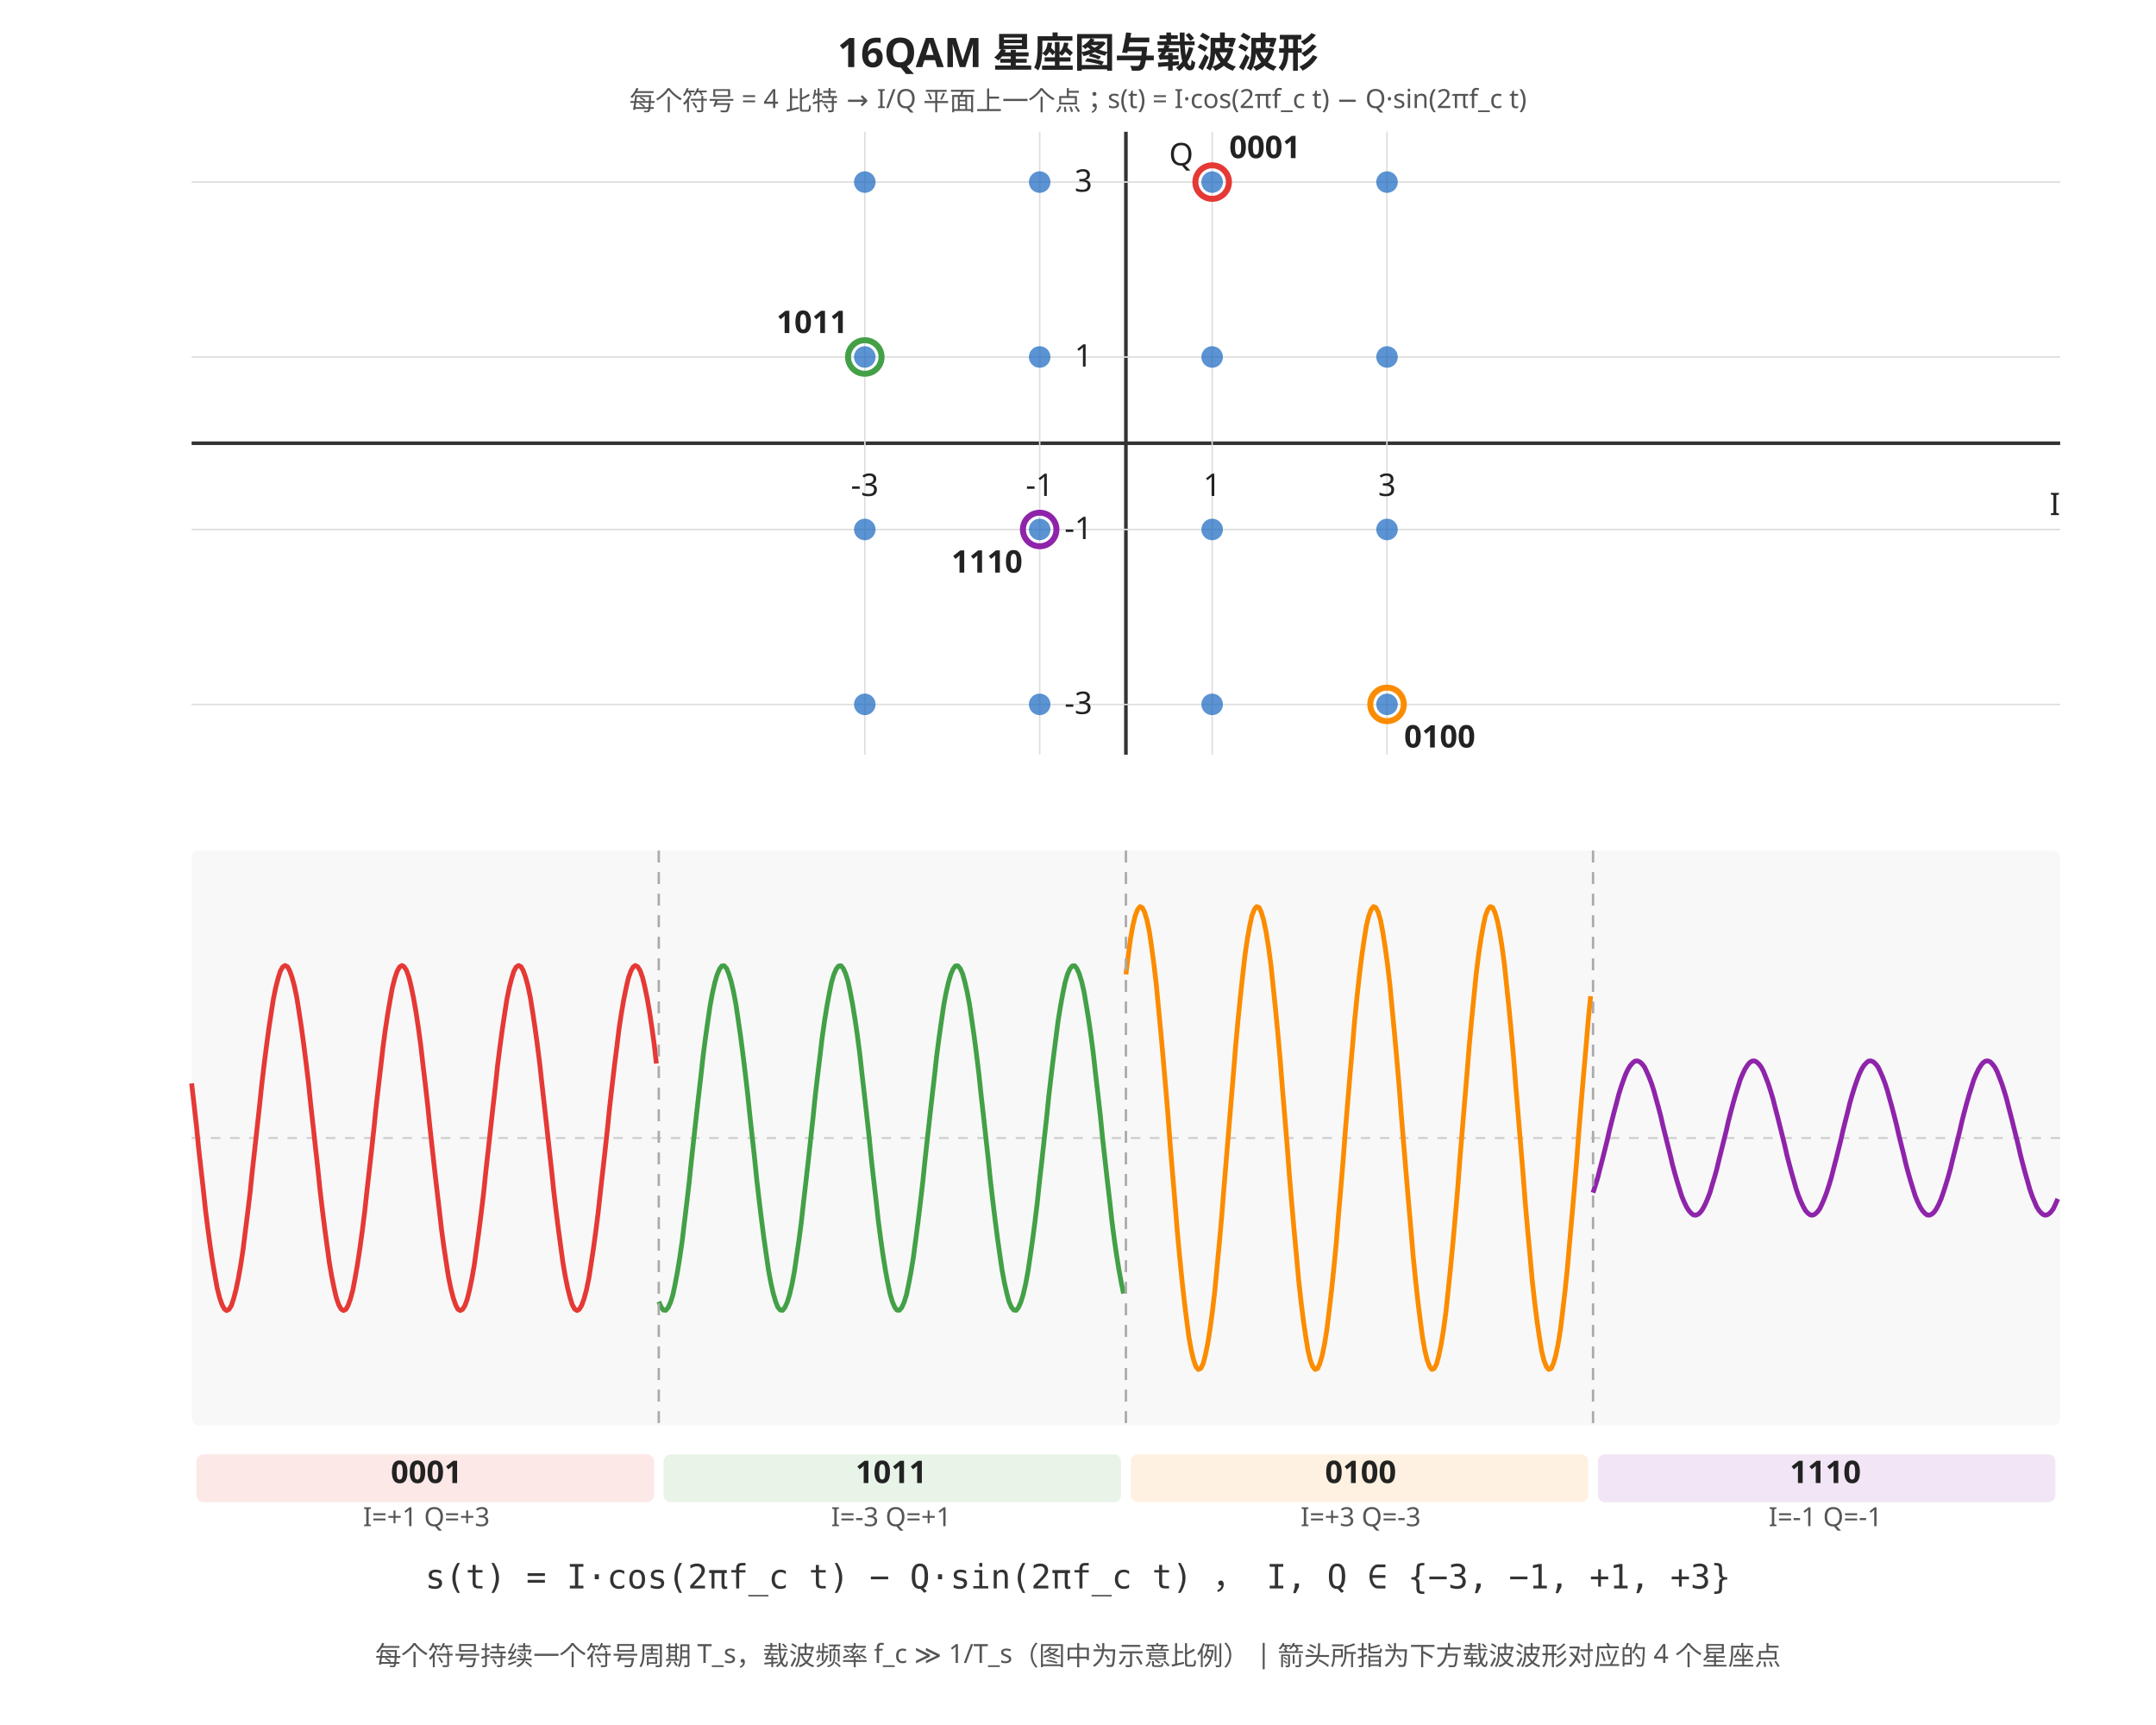
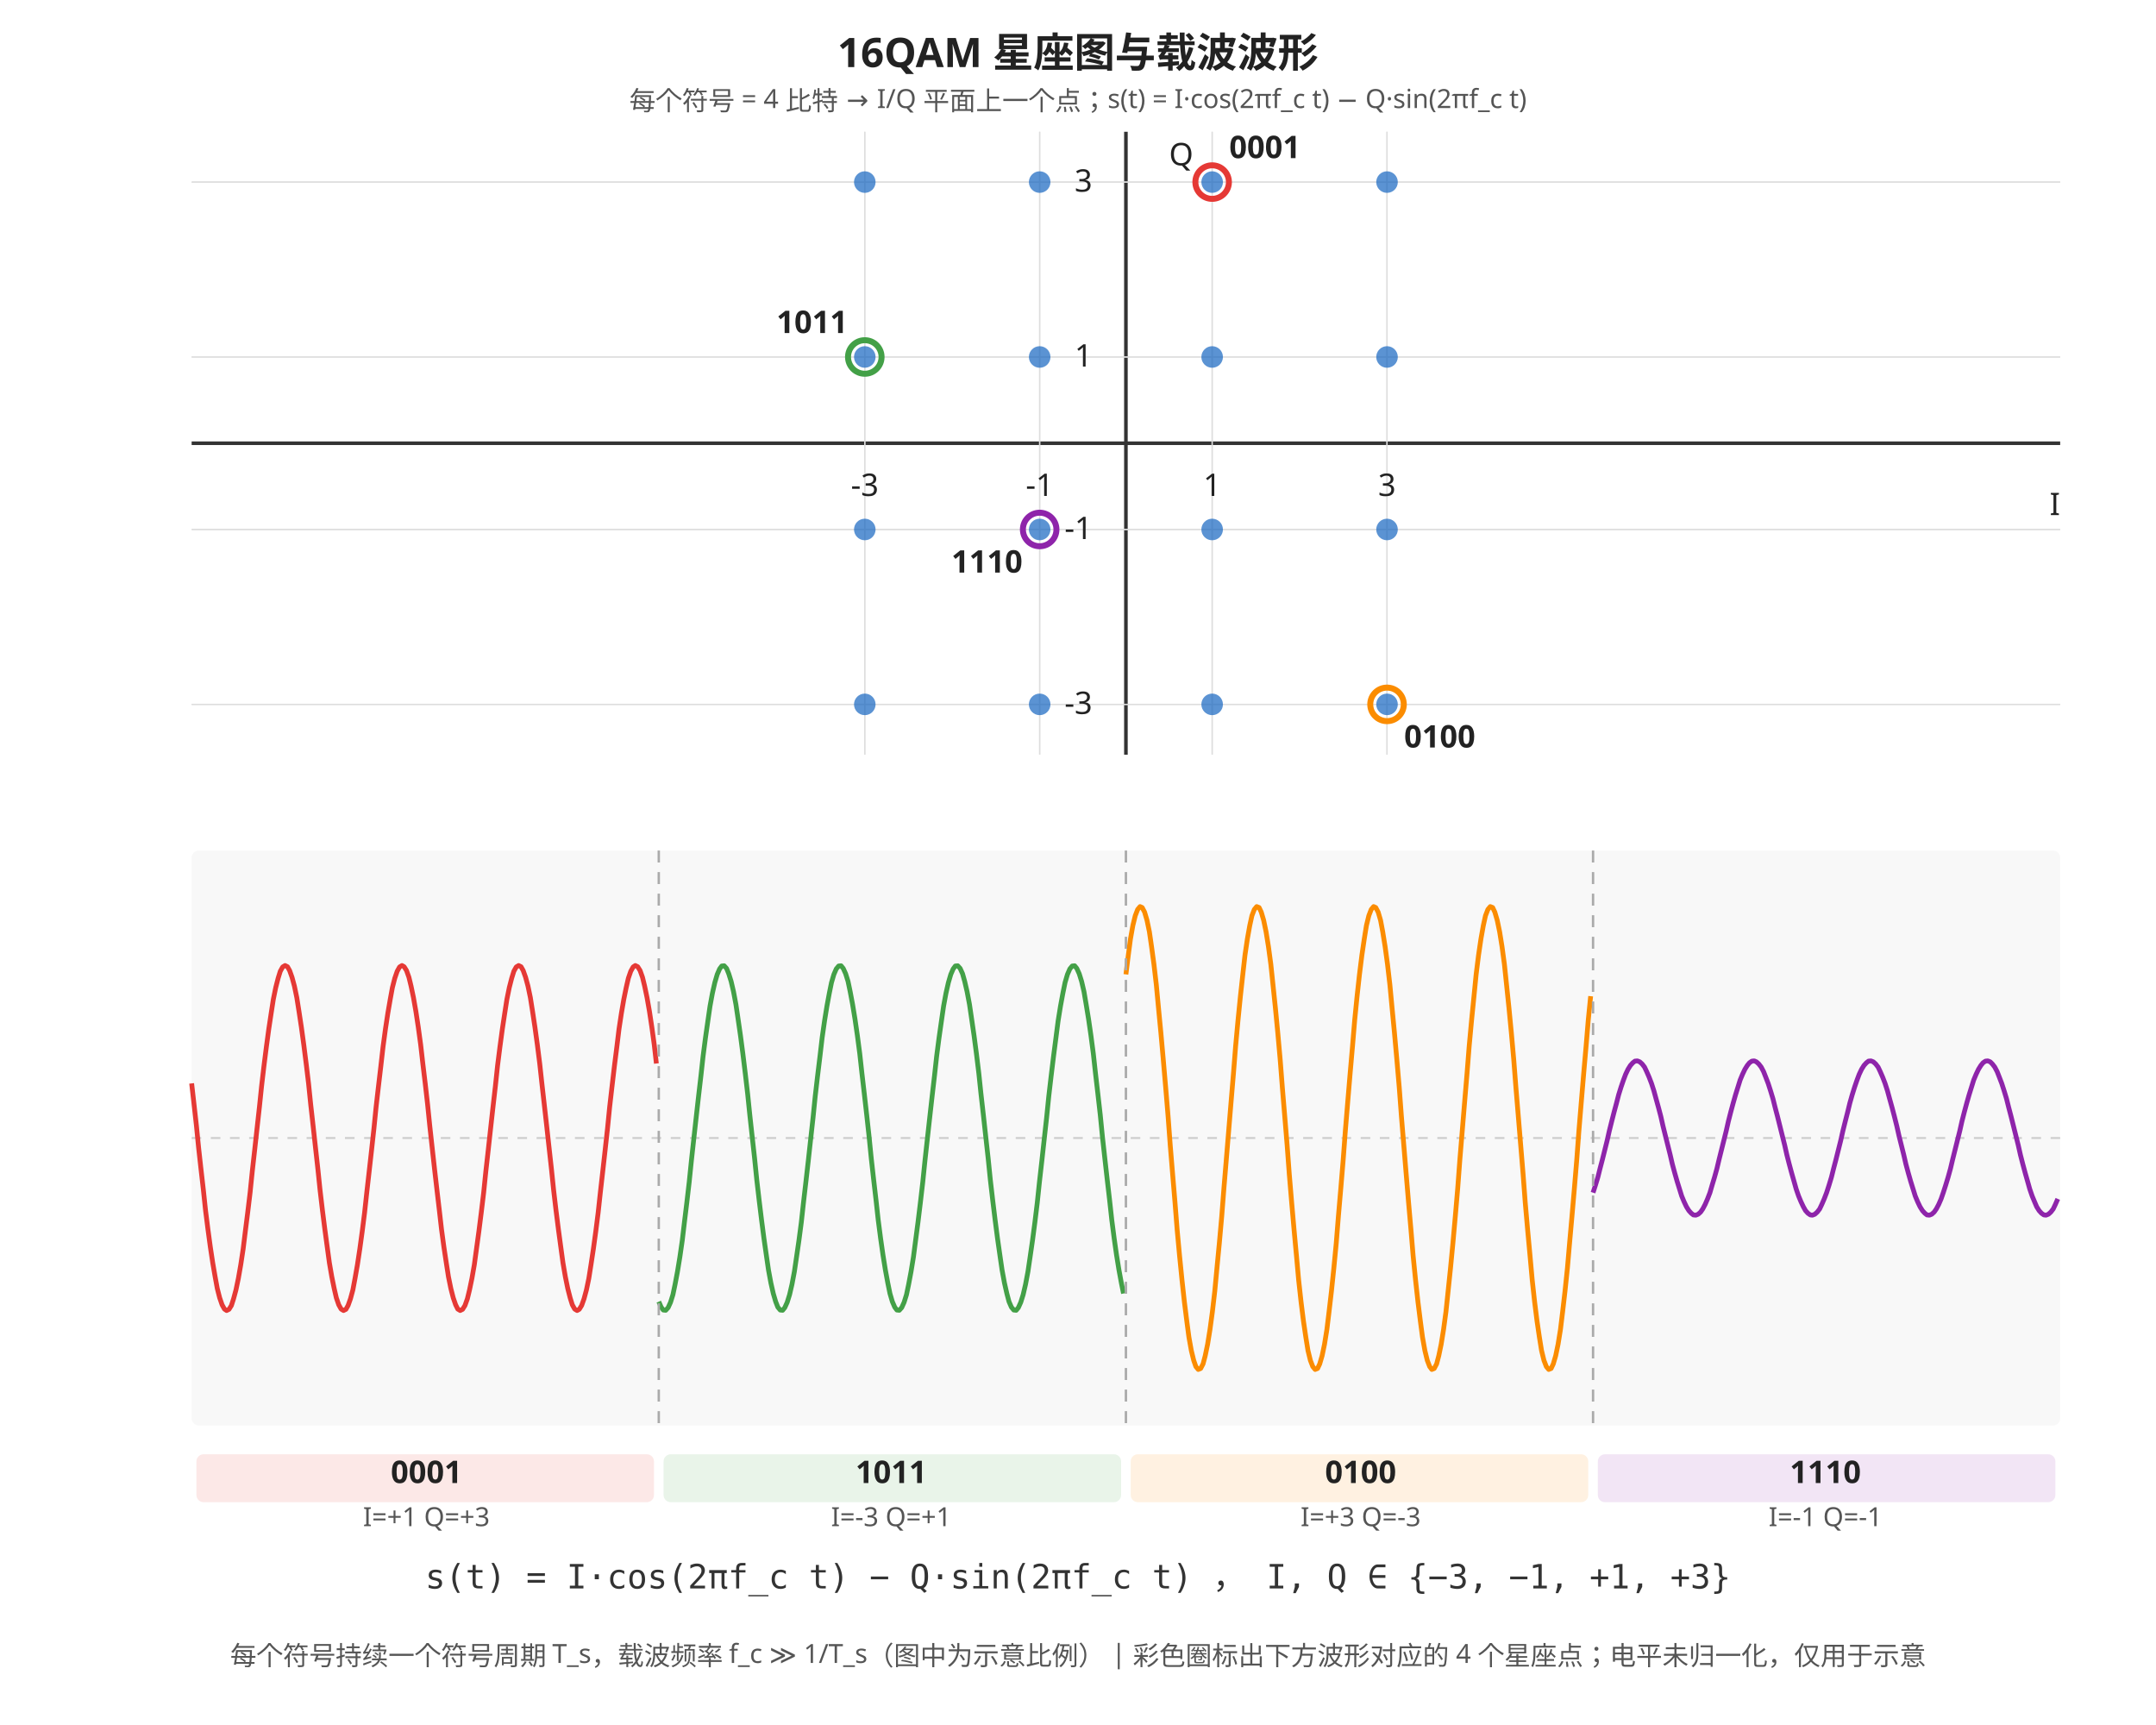
<svg xmlns="http://www.w3.org/2000/svg" viewBox="0 0 900 720" width="900" height="720">
  <rect width="900" height="720" fill="white" />
  <style>
.t { font-family: sans-serif; fill: #222; }
.t13 { font-size: 13px; } .t14 { font-size: 14px; } .t17 { font-size: 17px; font-weight: bold; }
.t11 { font-size: 11px; fill: #555; }
.t-mono { font-family: monospace; font-size: 14px; fill: #333; }
.axis { stroke: #333; stroke-width: 1.5; fill: none; }
.grid { stroke: #ddd; stroke-width: 0.5; }
.bound { stroke: #aaa; stroke-width: 1; stroke-dasharray: 5,4; }
</style>
  <text x="450.0" y="28" text-anchor="middle" class="t t17">16QAM 星座图与载波波形</text>
  <text x="450.0" y="46" text-anchor="middle" class="t t11">每个符号 = 4 比特 → I/Q 平面上一个点；s(t) = I·cos(2πf_c t) − Q·sin(2πf_c t)</text>
  <line x1="80" y1="185.0" x2="860" y2="185.0" class="axis" />
  <line x1="470.0" y1="55" x2="470.0" y2="315" class="axis" />
  <line x1="361" y1="55" x2="361" y2="315" class="grid" />
  <line x1="80" y1="294" x2="860" y2="294" class="grid" />
  <line x1="434" y1="55" x2="434" y2="315" class="grid" />
  <line x1="80" y1="221" x2="860" y2="221" class="grid" />
  <line x1="506" y1="55" x2="506" y2="315" class="grid" />
  <line x1="80" y1="149" x2="860" y2="149" class="grid" />
  <line x1="579" y1="55" x2="579" y2="315" class="grid" />
  <line x1="80" y1="76" x2="860" y2="76" class="grid" />
  <line x1="361" y1="55" x2="361" y2="315" class="grid" />
  <line x1="80" y1="294" x2="860" y2="294" class="grid" />
  <line x1="434" y1="55" x2="434" y2="315" class="grid" />
  <line x1="80" y1="221" x2="860" y2="221" class="grid" />
  <line x1="506" y1="55" x2="506" y2="315" class="grid" />
  <line x1="80" y1="149" x2="860" y2="149" class="grid" />
  <line x1="579" y1="55" x2="579" y2="315" class="grid" />
  <line x1="80" y1="76" x2="860" y2="76" class="grid" />
  <text x="860" y="215.0" text-anchor="end" class="t t13">I</text>
  <text x="488.0" y="69" class="t t13">Q</text>
  <text x="361" y="207.0" text-anchor="middle" class="t t13">-3</text>
  <text x="434" y="207.0" text-anchor="middle" class="t t13">-1</text>
  <text x="506" y="207.0" text-anchor="middle" class="t t13">1</text>
  <text x="579" y="207.0" text-anchor="middle" class="t t13">3</text>
  <text x="456.0" y="298" text-anchor="end" class="t t13">-3</text>
  <text x="456.0" y="225" text-anchor="end" class="t t13">-1</text>
  <text x="456.0" y="153" text-anchor="end" class="t t13">1</text>
  <text x="456.0" y="80" text-anchor="end" class="t t13">3</text>
  <circle cx="361" cy="294" r="4.5" fill="#1565C0" opacity="0.7" />
  <circle cx="361" cy="221" r="4.5" fill="#1565C0" opacity="0.7" />
  <circle cx="361" cy="149" r="4.5" fill="#1565C0" opacity="0.7" />
  <circle cx="361" cy="76" r="4.5" fill="#1565C0" opacity="0.7" />
  <circle cx="434" cy="294" r="4.5" fill="#1565C0" opacity="0.7" />
  <circle cx="434" cy="221" r="4.5" fill="#1565C0" opacity="0.7" />
  <circle cx="434" cy="149" r="4.5" fill="#1565C0" opacity="0.7" />
  <circle cx="434" cy="76" r="4.5" fill="#1565C0" opacity="0.7" />
  <circle cx="506" cy="294" r="4.5" fill="#1565C0" opacity="0.7" />
  <circle cx="506" cy="221" r="4.5" fill="#1565C0" opacity="0.7" />
  <circle cx="506" cy="149" r="4.5" fill="#1565C0" opacity="0.7" />
  <circle cx="506" cy="76" r="4.5" fill="#1565C0" opacity="0.7" />
  <circle cx="579" cy="294" r="4.5" fill="#1565C0" opacity="0.7" />
  <circle cx="579" cy="221" r="4.5" fill="#1565C0" opacity="0.7" />
  <circle cx="579" cy="149" r="4.5" fill="#1565C0" opacity="0.7" />
  <circle cx="579" cy="76" r="4.5" fill="#1565C0" opacity="0.7" />
  <circle cx="506" cy="76" r="7" fill="none" stroke="#E53935" stroke-width="2.5" />
  <text x="528" y="66" text-anchor="middle" class="t t13" fill="#E53935" font-weight="bold">0001</text>
  <circle cx="361" cy="149" r="7" fill="none" stroke="#43A047" stroke-width="2.5" />
  <text x="339" y="139" text-anchor="middle" class="t t13" fill="#43A047" font-weight="bold">1011</text>
  <circle cx="579" cy="294" r="7" fill="none" stroke="#FB8C00" stroke-width="2.5" />
  <text x="601" y="312" text-anchor="middle" class="t t13" fill="#FB8C00" font-weight="bold">0100</text>
  <circle cx="434" cy="221" r="7" fill="none" stroke="#8E24AA" stroke-width="2.5" />
  <text x="412" y="239" text-anchor="middle" class="t t13" fill="#8E24AA" font-weight="bold">1110</text>
  <rect x="80" y="355" width="780" height="240" fill="#F8F8F8" rx="3" />
  <line x1="80" y1="475.0" x2="860" y2="475.0" stroke="#ccc" stroke-width="0.8" stroke-dasharray="4,4" />
  <path d="M80.0,452.2 L81.0,461.0 L82.0,469.9 L82.9,479.0 L83.9,488.0 L84.9,496.7 L85.8,505.2 L86.8,513.1 L87.8,520.5 L88.8,527.1 L89.8,532.9 L90.7,537.8 L91.7,541.7 L92.7,544.6 L93.7,546.4 L94.6,547.0 L95.6,546.5 L96.6,544.9 L97.5,542.1 L98.5,538.4 L99.5,533.6 L100.5,527.9 L101.5,521.3 L102.4,514.0 L103.4,506.1 L104.4,497.8 L105.3,489.0 L106.3,480.1 L107.3,471.0 L108.3,462.0 L109.2,453.3 L110.2,444.8 L111.2,436.9 L112.2,429.5 L113.2,422.9 L114.1,417.1 L115.1,412.2 L116.1,408.3 L117.0,405.4 L118.0,403.6 L119.0,403.0 L120.0,403.5 L120.9,405.1 L121.9,407.9 L122.9,411.6 L123.9,416.4 L124.8,422.1 L125.8,428.7 L126.8,436.0 L127.8,443.9 L128.8,452.2 L129.7,461.0 L130.7,469.9 L131.7,479.0 L132.7,488.0 L133.6,496.7 L134.6,505.2 L135.6,513.1 L136.6,520.5 L137.5,527.1 L138.5,532.9 L139.5,537.8 L140.4,541.7 L141.4,544.6 L142.4,546.4 L143.4,547.0 L144.4,546.5 L145.3,544.9 L146.3,542.1 L147.3,538.4 L148.2,533.6 L149.2,527.9 L150.2,521.3 L151.2,514.0 L152.2,506.1 L153.1,497.8 L154.1,489.0 L155.1,480.1 L156.1,471.0 L157.0,462.0 L158.0,453.3 L159.0,444.8 L159.9,436.9 L160.9,429.5 L161.9,422.9 L162.9,417.1 L163.8,412.2 L164.8,408.3 L165.8,405.4 L166.8,403.6 L167.8,403.0 L168.7,403.5 L169.7,405.1 L170.7,407.9 L171.6,411.6 L172.6,416.4 L173.6,422.1 L174.6,428.7 L175.6,436.0 L176.5,443.9 L177.5,452.2 L178.5,461.0 L179.4,469.9 L180.4,479.0 L181.4,488.0 L182.4,496.7 L183.4,505.2 L184.3,513.1 L185.3,520.5 L186.3,527.1 L187.2,532.9 L188.2,537.8 L189.2,541.7 L190.2,544.6 L191.1,546.4 L192.1,547.0 L193.1,546.5 L194.1,544.9 L195.1,542.1 L196.0,538.4 L197.0,533.6 L198.0,527.9 L198.9,521.3 L199.9,514.0 L200.9,506.1 L201.9,497.8 L202.8,489.0 L203.8,480.1 L204.8,471.0 L205.8,462.0 L206.8,453.3 L207.7,444.8 L208.7,436.9 L209.7,429.5 L210.7,422.9 L211.6,417.1 L212.6,412.2 L213.6,408.3 L214.5,405.4 L215.5,403.6 L216.5,403.0 L217.5,403.5 L218.4,405.1 L219.4,407.9 L220.4,411.6 L221.4,416.4 L222.3,422.1 L223.3,428.7 L224.3,436.0 L225.3,443.9 L226.2,452.2 L227.2,461.0 L228.2,469.9 L229.2,479.0 L230.2,488.0 L231.1,496.7 L232.1,505.2 L233.1,513.1 L234.1,520.5 L235.0,527.1 L236.0,532.9 L237.0,537.8 L238.0,541.7 L238.9,544.6 L239.9,546.4 L240.9,547.0 L241.8,546.5 L242.8,544.9 L243.8,542.1 L244.8,538.4 L245.8,533.6 L246.7,527.9 L247.7,521.3 L248.7,514.0 L249.7,506.1 L250.6,497.8 L251.6,489.0 L252.6,480.1 L253.6,471.0 L254.5,462.0 L255.5,453.3 L256.5,444.8 L257.5,436.9 L258.4,429.5 L259.4,422.9 L260.4,417.1 L261.4,412.2 L262.3,408.3 L263.3,405.4 L264.3,403.6 L265.2,403.0 L266.2,403.5 L267.2,405.1 L268.2,407.9 L269.1,411.6 L270.1,416.4 L271.1,422.1 L272.1,428.7 L273.1,436.0 L274.0,443.9" fill="none" stroke="#E53935" stroke-width="2" stroke-linejoin="round" />
  <path d="M275.0,543.3 L276.0,545.6 L276.9,546.8 L277.9,546.9 L278.9,545.8 L279.9,543.6 L280.9,540.4 L281.8,536.1 L282.8,530.8 L283.8,524.7 L284.8,517.8 L285.7,510.2 L286.7,502.0 L287.7,493.4 L288.6,484.6 L289.6,475.5 L290.6,466.5 L291.6,457.6 L292.6,449.0 L293.5,440.8 L294.5,433.1 L295.5,426.1 L296.4,419.9 L297.4,414.5 L298.4,410.1 L299.4,406.7 L300.4,404.4 L301.3,403.2 L302.3,403.1 L303.3,404.2 L304.2,406.4 L305.2,409.6 L306.2,413.9 L307.2,419.2 L308.1,425.3 L309.1,432.2 L310.1,439.8 L311.1,448.0 L312.1,456.6 L313.0,465.4 L314.0,474.5 L315.0,483.5 L315.9,492.4 L316.9,501.0 L317.9,509.2 L318.9,516.9 L319.9,523.9 L320.8,530.1 L321.8,535.5 L322.8,539.9 L323.8,543.3 L324.7,545.6 L325.7,546.8 L326.7,546.9 L327.6,545.8 L328.6,543.6 L329.6,540.4 L330.6,536.1 L331.6,530.8 L332.5,524.7 L333.5,517.8 L334.5,510.2 L335.4,502.0 L336.4,493.4 L337.4,484.6 L338.4,475.5 L339.4,466.5 L340.3,457.6 L341.3,449.0 L342.3,440.8 L343.2,433.1 L344.2,426.1 L345.2,419.9 L346.2,414.5 L347.1,410.1 L348.1,406.7 L349.1,404.4 L350.1,403.2 L351.1,403.1 L352.0,404.2 L353.0,406.4 L354.0,409.6 L354.9,413.9 L355.9,419.2 L356.9,425.3 L357.9,432.2 L358.9,439.8 L359.8,448.0 L360.8,456.6 L361.8,465.4 L362.8,474.5 L363.7,483.5 L364.7,492.4 L365.7,501.0 L366.6,509.2 L367.6,516.9 L368.6,523.9 L369.6,530.1 L370.6,535.5 L371.5,539.9 L372.5,543.3 L373.5,545.6 L374.4,546.8 L375.4,546.9 L376.4,545.8 L377.4,543.6 L378.4,540.4 L379.3,536.1 L380.3,530.8 L381.3,524.7 L382.2,517.8 L383.2,510.2 L384.2,502.0 L385.2,493.4 L386.1,484.6 L387.1,475.5 L388.1,466.5 L389.1,457.6 L390.1,449.0 L391.0,440.8 L392.0,433.1 L393.0,426.1 L393.9,419.9 L394.9,414.5 L395.9,410.1 L396.9,406.7 L397.9,404.4 L398.8,403.2 L399.8,403.1 L400.8,404.2 L401.8,406.4 L402.7,409.6 L403.7,413.9 L404.7,419.2 L405.6,425.3 L406.6,432.2 L407.6,439.8 L408.6,448.0 L409.5,456.6 L410.5,465.4 L411.5,474.5 L412.5,483.5 L413.4,492.4 L414.4,501.0 L415.4,509.2 L416.4,516.9 L417.4,523.9 L418.3,530.1 L419.3,535.5 L420.3,539.9 L421.2,543.3 L422.2,545.6 L423.2,546.8 L424.2,546.9 L425.1,545.8 L426.1,543.6 L427.1,540.4 L428.1,536.1 L429.1,530.8 L430.0,524.7 L431.0,517.8 L432.0,510.2 L433.0,502.0 L433.9,493.4 L434.9,484.6 L435.9,475.5 L436.9,466.5 L437.8,457.6 L438.8,449.0 L439.8,440.8 L440.8,433.1 L441.7,426.1 L442.7,419.9 L443.7,414.5 L444.6,410.1 L445.6,406.7 L446.6,404.4 L447.6,403.2 L448.6,403.1 L449.5,404.2 L450.5,406.4 L451.5,409.6 L452.5,413.9 L453.4,419.2 L454.4,425.3 L455.4,432.2 L456.4,439.8 L457.3,448.0 L458.3,456.6 L459.3,465.4 L460.2,474.5 L461.2,483.5 L462.2,492.4 L463.2,501.0 L464.1,509.2 L465.1,516.9 L466.1,523.9 L467.1,530.1 L468.1,535.5 L469.0,539.9" fill="none" stroke="#43A047" stroke-width="2" stroke-linejoin="round" />
  <path d="M470.0,406.7 L471.0,398.7 L471.9,391.9 L472.9,386.3 L473.9,382.2 L474.9,379.6 L475.9,378.4 L476.8,378.8 L477.8,380.7 L478.8,384.1 L479.8,388.9 L480.7,395.1 L481.7,402.5 L482.7,411.1 L483.6,420.7 L484.6,431.1 L485.6,442.3 L486.6,453.9 L487.6,465.9 L488.5,478.0 L489.5,490.1 L490.5,502.0 L491.4,513.4 L492.4,524.2 L493.4,534.2 L494.4,543.3 L495.4,551.3 L496.3,558.1 L497.3,563.7 L498.3,567.8 L499.2,570.4 L500.2,571.6 L501.2,571.2 L502.2,569.3 L503.1,565.9 L504.1,561.1 L505.1,554.9 L506.1,547.5 L507.1,538.9 L508.0,529.3 L509.0,518.9 L510.0,507.7 L510.9,496.1 L511.9,484.1 L512.9,472.0 L513.9,459.9 L514.9,448.0 L515.8,436.6 L516.8,425.8 L517.8,415.8 L518.8,406.7 L519.7,398.7 L520.7,391.9 L521.7,386.3 L522.6,382.2 L523.6,379.6 L524.6,378.4 L525.6,378.8 L526.5,380.7 L527.5,384.1 L528.5,388.9 L529.5,395.1 L530.5,402.5 L531.4,411.1 L532.4,420.7 L533.4,431.1 L534.4,442.3 L535.3,453.9 L536.3,465.9 L537.3,478.0 L538.2,490.1 L539.2,502.0 L540.2,513.4 L541.2,524.2 L542.1,534.2 L543.1,543.3 L544.1,551.3 L545.1,558.1 L546.0,563.7 L547.0,567.8 L548.0,570.4 L549.0,571.6 L550.0,571.2 L550.9,569.3 L551.9,565.9 L552.9,561.1 L553.9,554.9 L554.8,547.5 L555.8,538.9 L556.8,529.3 L557.8,518.9 L558.7,507.7 L559.7,496.1 L560.7,484.1 L561.6,472.0 L562.6,459.9 L563.6,448.0 L564.6,436.6 L565.5,425.8 L566.5,415.8 L567.5,406.7 L568.5,398.7 L569.5,391.9 L570.4,386.3 L571.4,382.2 L572.4,379.6 L573.4,378.4 L574.3,378.8 L575.3,380.7 L576.3,384.1 L577.2,388.9 L578.2,395.1 L579.2,402.5 L580.2,411.1 L581.1,420.7 L582.1,431.1 L583.1,442.3 L584.1,453.9 L585.0,465.9 L586.0,478.0 L587.0,490.1 L588.0,502.0 L589.0,513.4 L589.9,524.2 L590.9,534.2 L591.9,543.3 L592.9,551.3 L593.8,558.1 L594.8,563.7 L595.8,567.8 L596.8,570.4 L597.7,571.6 L598.7,571.2 L599.7,569.3 L600.6,565.9 L601.6,561.1 L602.6,554.9 L603.6,547.5 L604.5,538.9 L605.5,529.3 L606.5,518.9 L607.5,507.7 L608.5,496.1 L609.4,484.1 L610.4,472.0 L611.4,459.9 L612.4,448.0 L613.3,436.6 L614.3,425.8 L615.3,415.8 L616.2,406.7 L617.2,398.7 L618.2,391.9 L619.2,386.3 L620.1,382.2 L621.1,379.6 L622.1,378.4 L623.1,378.8 L624.0,380.7 L625.0,384.1 L626.0,388.9 L627.0,395.1 L628.0,402.5 L628.9,411.1 L629.9,420.7 L630.9,431.1 L631.9,442.3 L632.8,453.9 L633.8,465.9 L634.8,478.0 L635.8,490.1 L636.7,502.0 L637.7,513.4 L638.7,524.2 L639.6,534.2 L640.6,543.3 L641.6,551.3 L642.6,558.1 L643.5,563.7 L644.5,567.8 L645.5,570.4 L646.5,571.6 L647.5,571.2 L648.4,569.3 L649.4,565.9 L650.4,561.1 L651.4,554.9 L652.3,547.5 L653.3,538.9 L654.3,529.3 L655.2,518.9 L656.2,507.7 L657.2,496.1 L658.2,484.1 L659.1,472.0 L660.1,459.9 L661.1,448.0 L662.1,436.6 L663.0,425.8 L664.0,415.8" fill="none" stroke="#FB8C00" stroke-width="2" stroke-linejoin="round" />
  <path d="M665.0,497.8 L666.0,494.7 L667.0,491.4 L667.9,487.8 L668.9,484.0 L669.9,480.0 L670.9,476.0 L671.8,472.0 L672.8,468.0 L673.8,464.1 L674.8,460.4 L675.7,456.9 L676.7,453.7 L677.7,450.8 L678.6,448.4 L679.6,446.3 L680.6,444.7 L681.6,443.6 L682.5,442.9 L683.5,442.8 L684.5,443.2 L685.5,444.1 L686.5,445.4 L687.4,447.3 L688.4,449.6 L689.4,452.2 L690.4,455.3 L691.3,458.6 L692.3,462.2 L693.3,466.0 L694.2,470.0 L695.2,474.0 L696.2,478.0 L697.2,482.0 L698.1,485.9 L699.1,489.6 L700.1,493.1 L701.1,496.3 L702.0,499.2 L703.0,501.6 L704.0,503.7 L705.0,505.3 L706.0,506.4 L706.9,507.1 L707.9,507.2 L708.9,506.8 L709.9,505.9 L710.8,504.6 L711.8,502.7 L712.8,500.4 L713.8,497.8 L714.7,494.7 L715.7,491.4 L716.7,487.8 L717.6,484.0 L718.6,480.0 L719.6,476.0 L720.6,472.0 L721.5,468.0 L722.5,464.1 L723.5,460.4 L724.5,456.9 L725.5,453.7 L726.4,450.8 L727.4,448.4 L728.4,446.3 L729.4,444.7 L730.3,443.6 L731.3,442.9 L732.3,442.8 L733.2,443.2 L734.2,444.1 L735.2,445.4 L736.2,447.3 L737.1,449.6 L738.1,452.2 L739.1,455.3 L740.1,458.6 L741.0,462.2 L742.0,466.0 L743.0,470.0 L744.0,474.0 L745.0,478.0 L745.9,482.0 L746.9,485.9 L747.9,489.6 L748.9,493.1 L749.8,496.3 L750.8,499.2 L751.8,501.6 L752.8,503.7 L753.7,505.3 L754.7,506.4 L755.7,507.1 L756.6,507.2 L757.6,506.8 L758.6,505.9 L759.6,504.6 L760.5,502.7 L761.5,500.4 L762.5,497.8 L763.5,494.7 L764.5,491.4 L765.4,487.8 L766.4,484.0 L767.4,480.0 L768.4,476.0 L769.3,472.0 L770.3,468.0 L771.3,464.1 L772.2,460.4 L773.2,456.9 L774.2,453.7 L775.2,450.8 L776.1,448.4 L777.1,446.3 L778.1,444.7 L779.1,443.6 L780.0,442.9 L781.0,442.8 L782.0,443.2 L783.0,444.1 L784.0,445.4 L784.9,447.3 L785.9,449.6 L786.9,452.2 L787.9,455.3 L788.8,458.6 L789.8,462.2 L790.8,466.0 L791.8,470.0 L792.7,474.0 L793.7,478.0 L794.7,482.0 L795.6,485.9 L796.6,489.6 L797.6,493.1 L798.6,496.3 L799.5,499.2 L800.5,501.6 L801.5,503.7 L802.5,505.3 L803.5,506.4 L804.4,507.1 L805.4,507.2 L806.4,506.8 L807.4,505.9 L808.3,504.6 L809.3,502.7 L810.3,500.4 L811.2,497.8 L812.2,494.7 L813.2,491.4 L814.2,487.8 L815.1,484.0 L816.1,480.0 L817.1,476.0 L818.1,472.0 L819.0,468.0 L820.0,464.1 L821.0,460.4 L822.0,456.9 L823.0,453.7 L823.9,450.8 L824.9,448.4 L825.9,446.3 L826.9,444.7 L827.8,443.6 L828.8,442.9 L829.8,442.8 L830.8,443.2 L831.7,444.1 L832.7,445.4 L833.7,447.3 L834.6,449.6 L835.6,452.2 L836.6,455.3 L837.6,458.6 L838.5,462.2 L839.5,466.0 L840.5,470.0 L841.5,474.0 L842.5,478.0 L843.4,482.0 L844.4,485.9 L845.4,489.6 L846.4,493.1 L847.3,496.3 L848.3,499.2 L849.3,501.6 L850.2,503.7 L851.2,505.3 L852.2,506.4 L853.2,507.1 L854.1,507.2 L855.1,506.8 L856.1,505.9 L857.1,504.6 L858.0,502.7 L859.0,500.4" fill="none" stroke="#8E24AA" stroke-width="2" stroke-linejoin="round" />
  <line x1="275" y1="355" x2="275" y2="595" class="bound" />
  <line x1="470" y1="355" x2="470" y2="595" class="bound" />
  <line x1="665" y1="355" x2="665" y2="595" class="bound" />
  <rect x="82" y="607" width="191" height="20" fill="#E53935" opacity="0.12" rx="3" />
  <text x="178" y="619" text-anchor="middle" class="t t13" fill="#E53935" font-weight="bold">0001</text>
  <text x="178" y="637" text-anchor="middle" class="t t11">I=+1  Q=+3</text>
  <rect x="277" y="607" width="191" height="20" fill="#43A047" opacity="0.12" rx="3" />
  <text x="372" y="619" text-anchor="middle" class="t t13" fill="#43A047" font-weight="bold">1011</text>
  <text x="372" y="637" text-anchor="middle" class="t t11">I=-3  Q=+1</text>
  <rect x="472" y="607" width="191" height="20" fill="#FB8C00" opacity="0.12" rx="3" />
  <text x="568" y="619" text-anchor="middle" class="t t13" fill="#FB8C00" font-weight="bold">0100</text>
  <text x="568" y="637" text-anchor="middle" class="t t11">I=+3  Q=-3</text>
  <rect x="667" y="607" width="191" height="20" fill="#8E24AA" opacity="0.12" rx="3" />
  <text x="762" y="619" text-anchor="middle" class="t t13" fill="#8E24AA" font-weight="bold">1110</text>
  <text x="762" y="637" text-anchor="middle" class="t t11">I=-1  Q=-1</text>
  <text x="450.0" y="663" text-anchor="middle" class="t t-mono">s(t) = I·cos(2πf_c t) − Q·sin(2πf_c t) ，  I, Q ∈ {−3, −1, +1, +3}</text>
-   <text x="450.0" y="695" text-anchor="middle" class="t t11">每个符号持续一个符号周期 T_s，载波频率 f_c ≫ 1/T_s（图中为示意比例）  |  箭头所指为下方载波波形对应的 4 个星座点</text>
+   <text x="450.0" y="695" text-anchor="middle" class="t t11">每个符号持续一个符号周期 T_s，载波频率 f_c ≫ 1/T_s（图中为示意比例）  |  彩色圈标出下方波形对应的 4 个星座点；电平未归一化，仅用于示意</text>
</svg>
